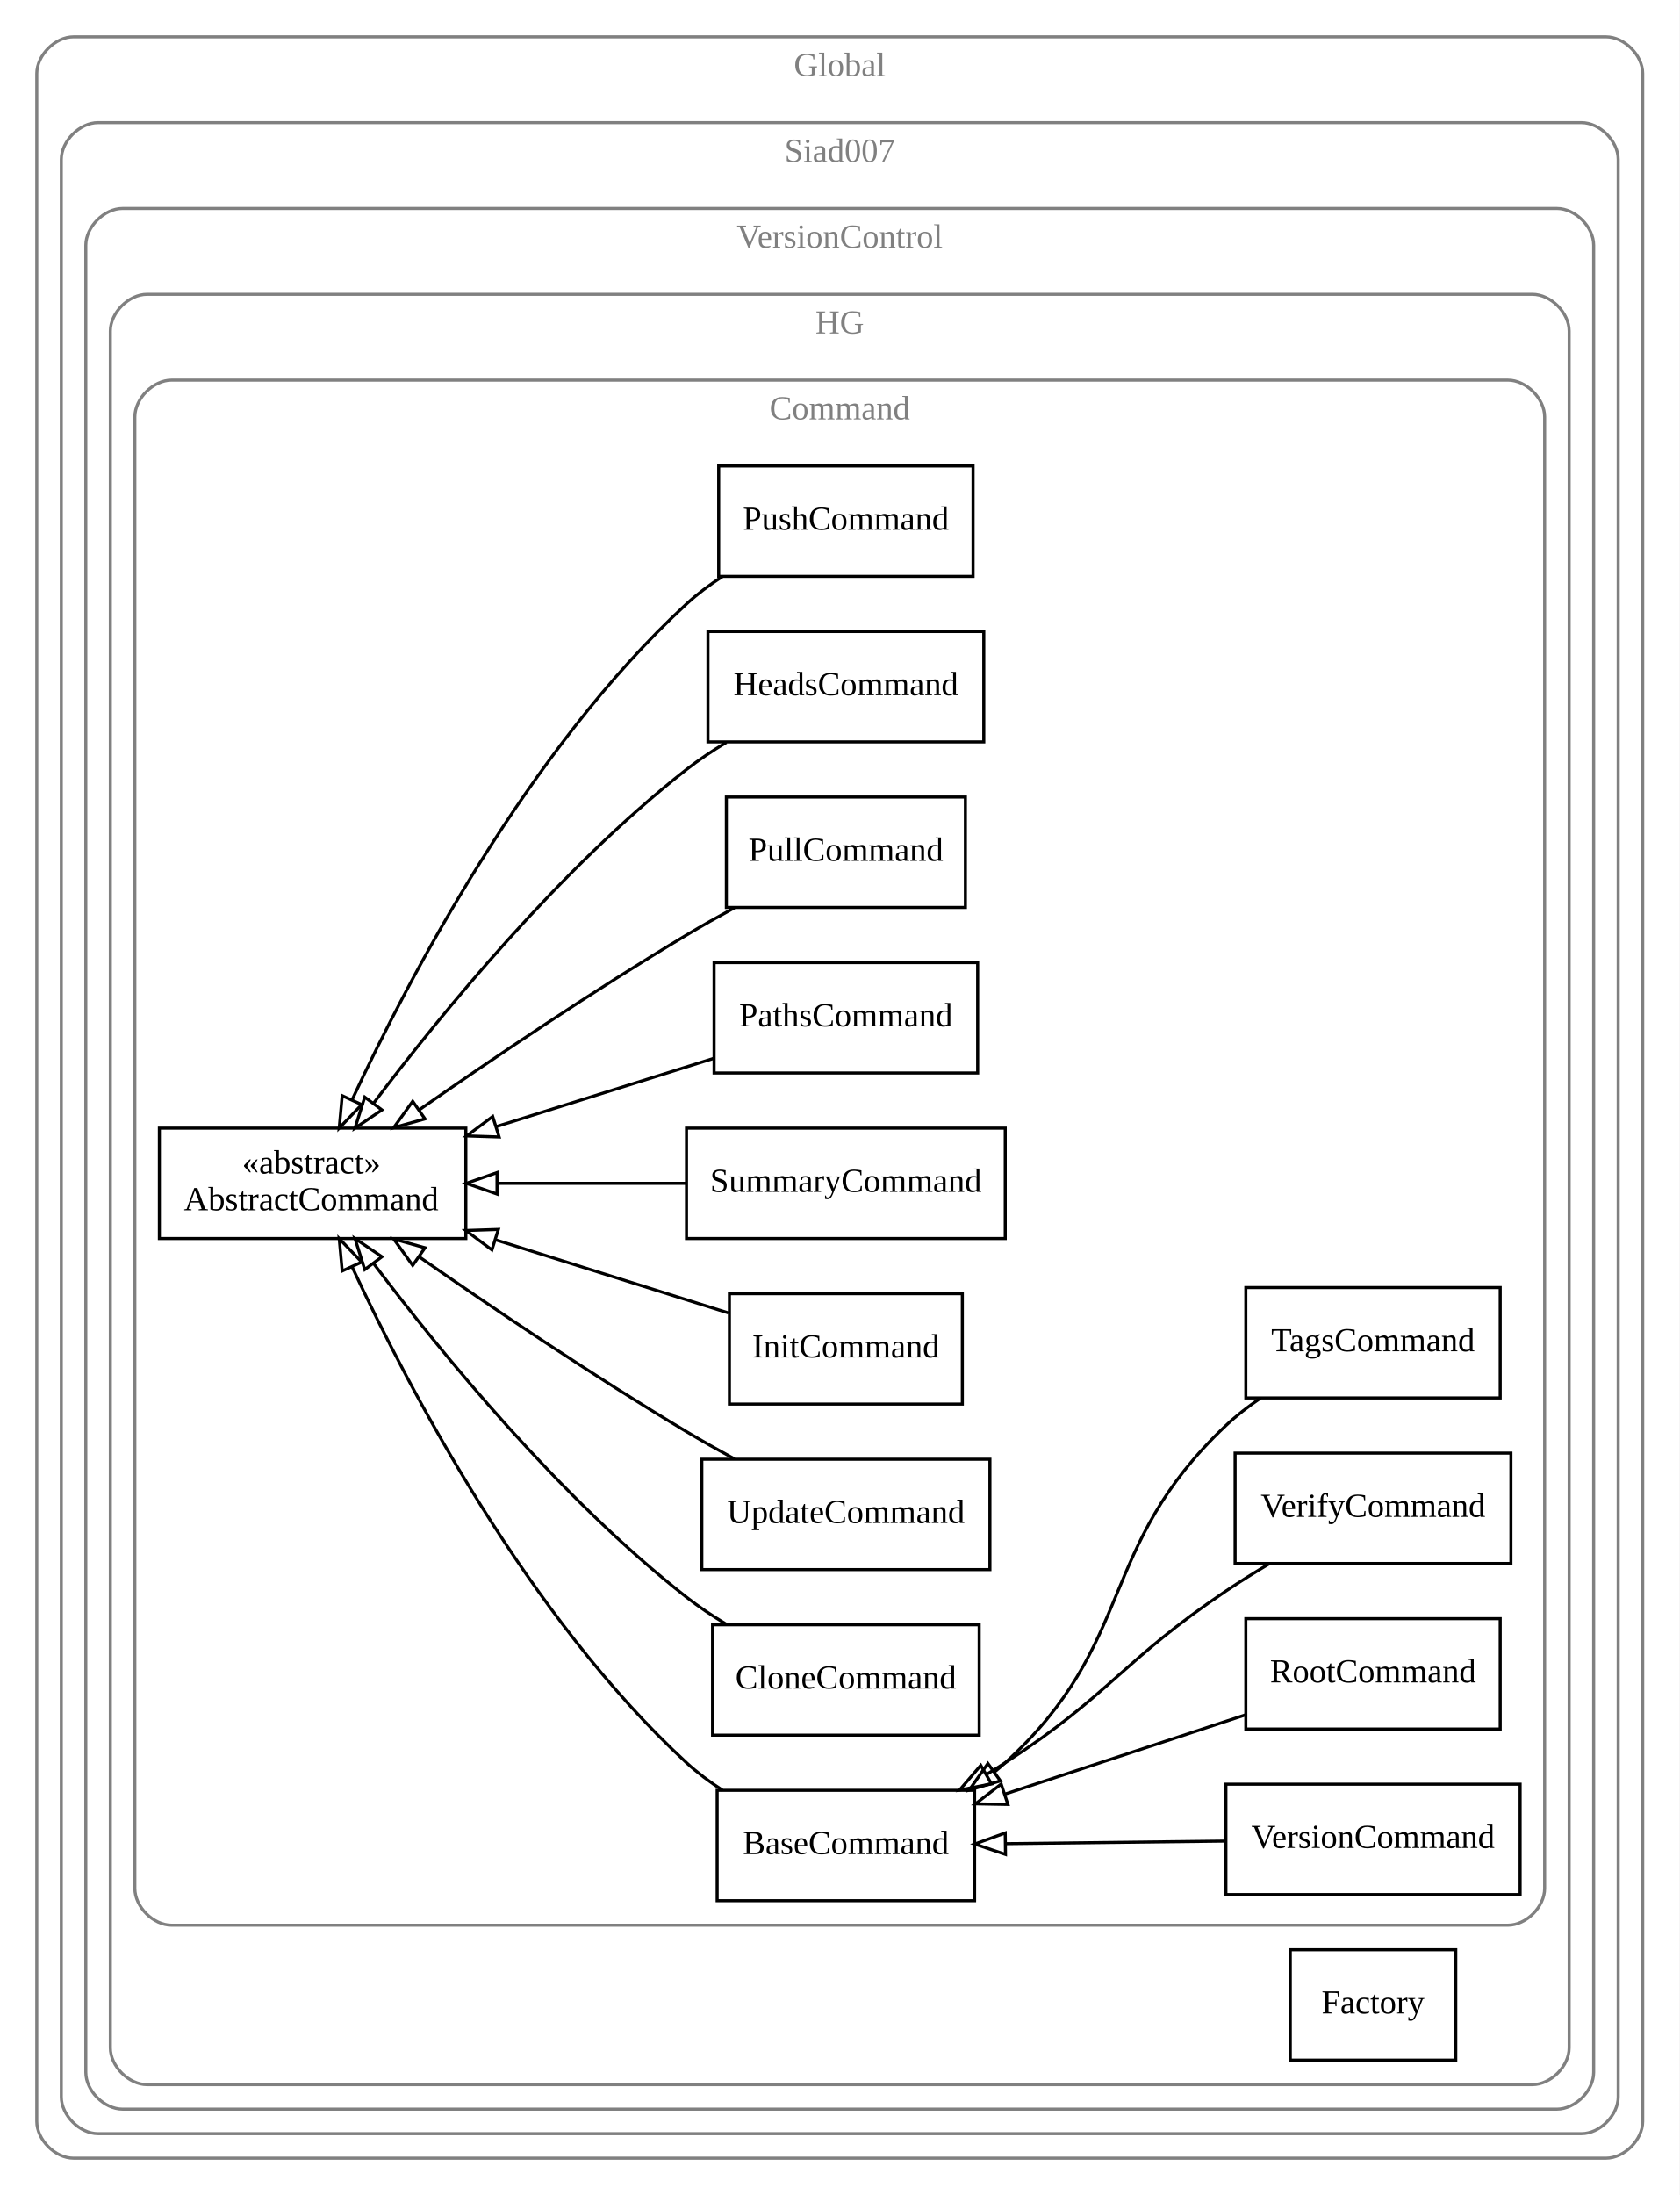
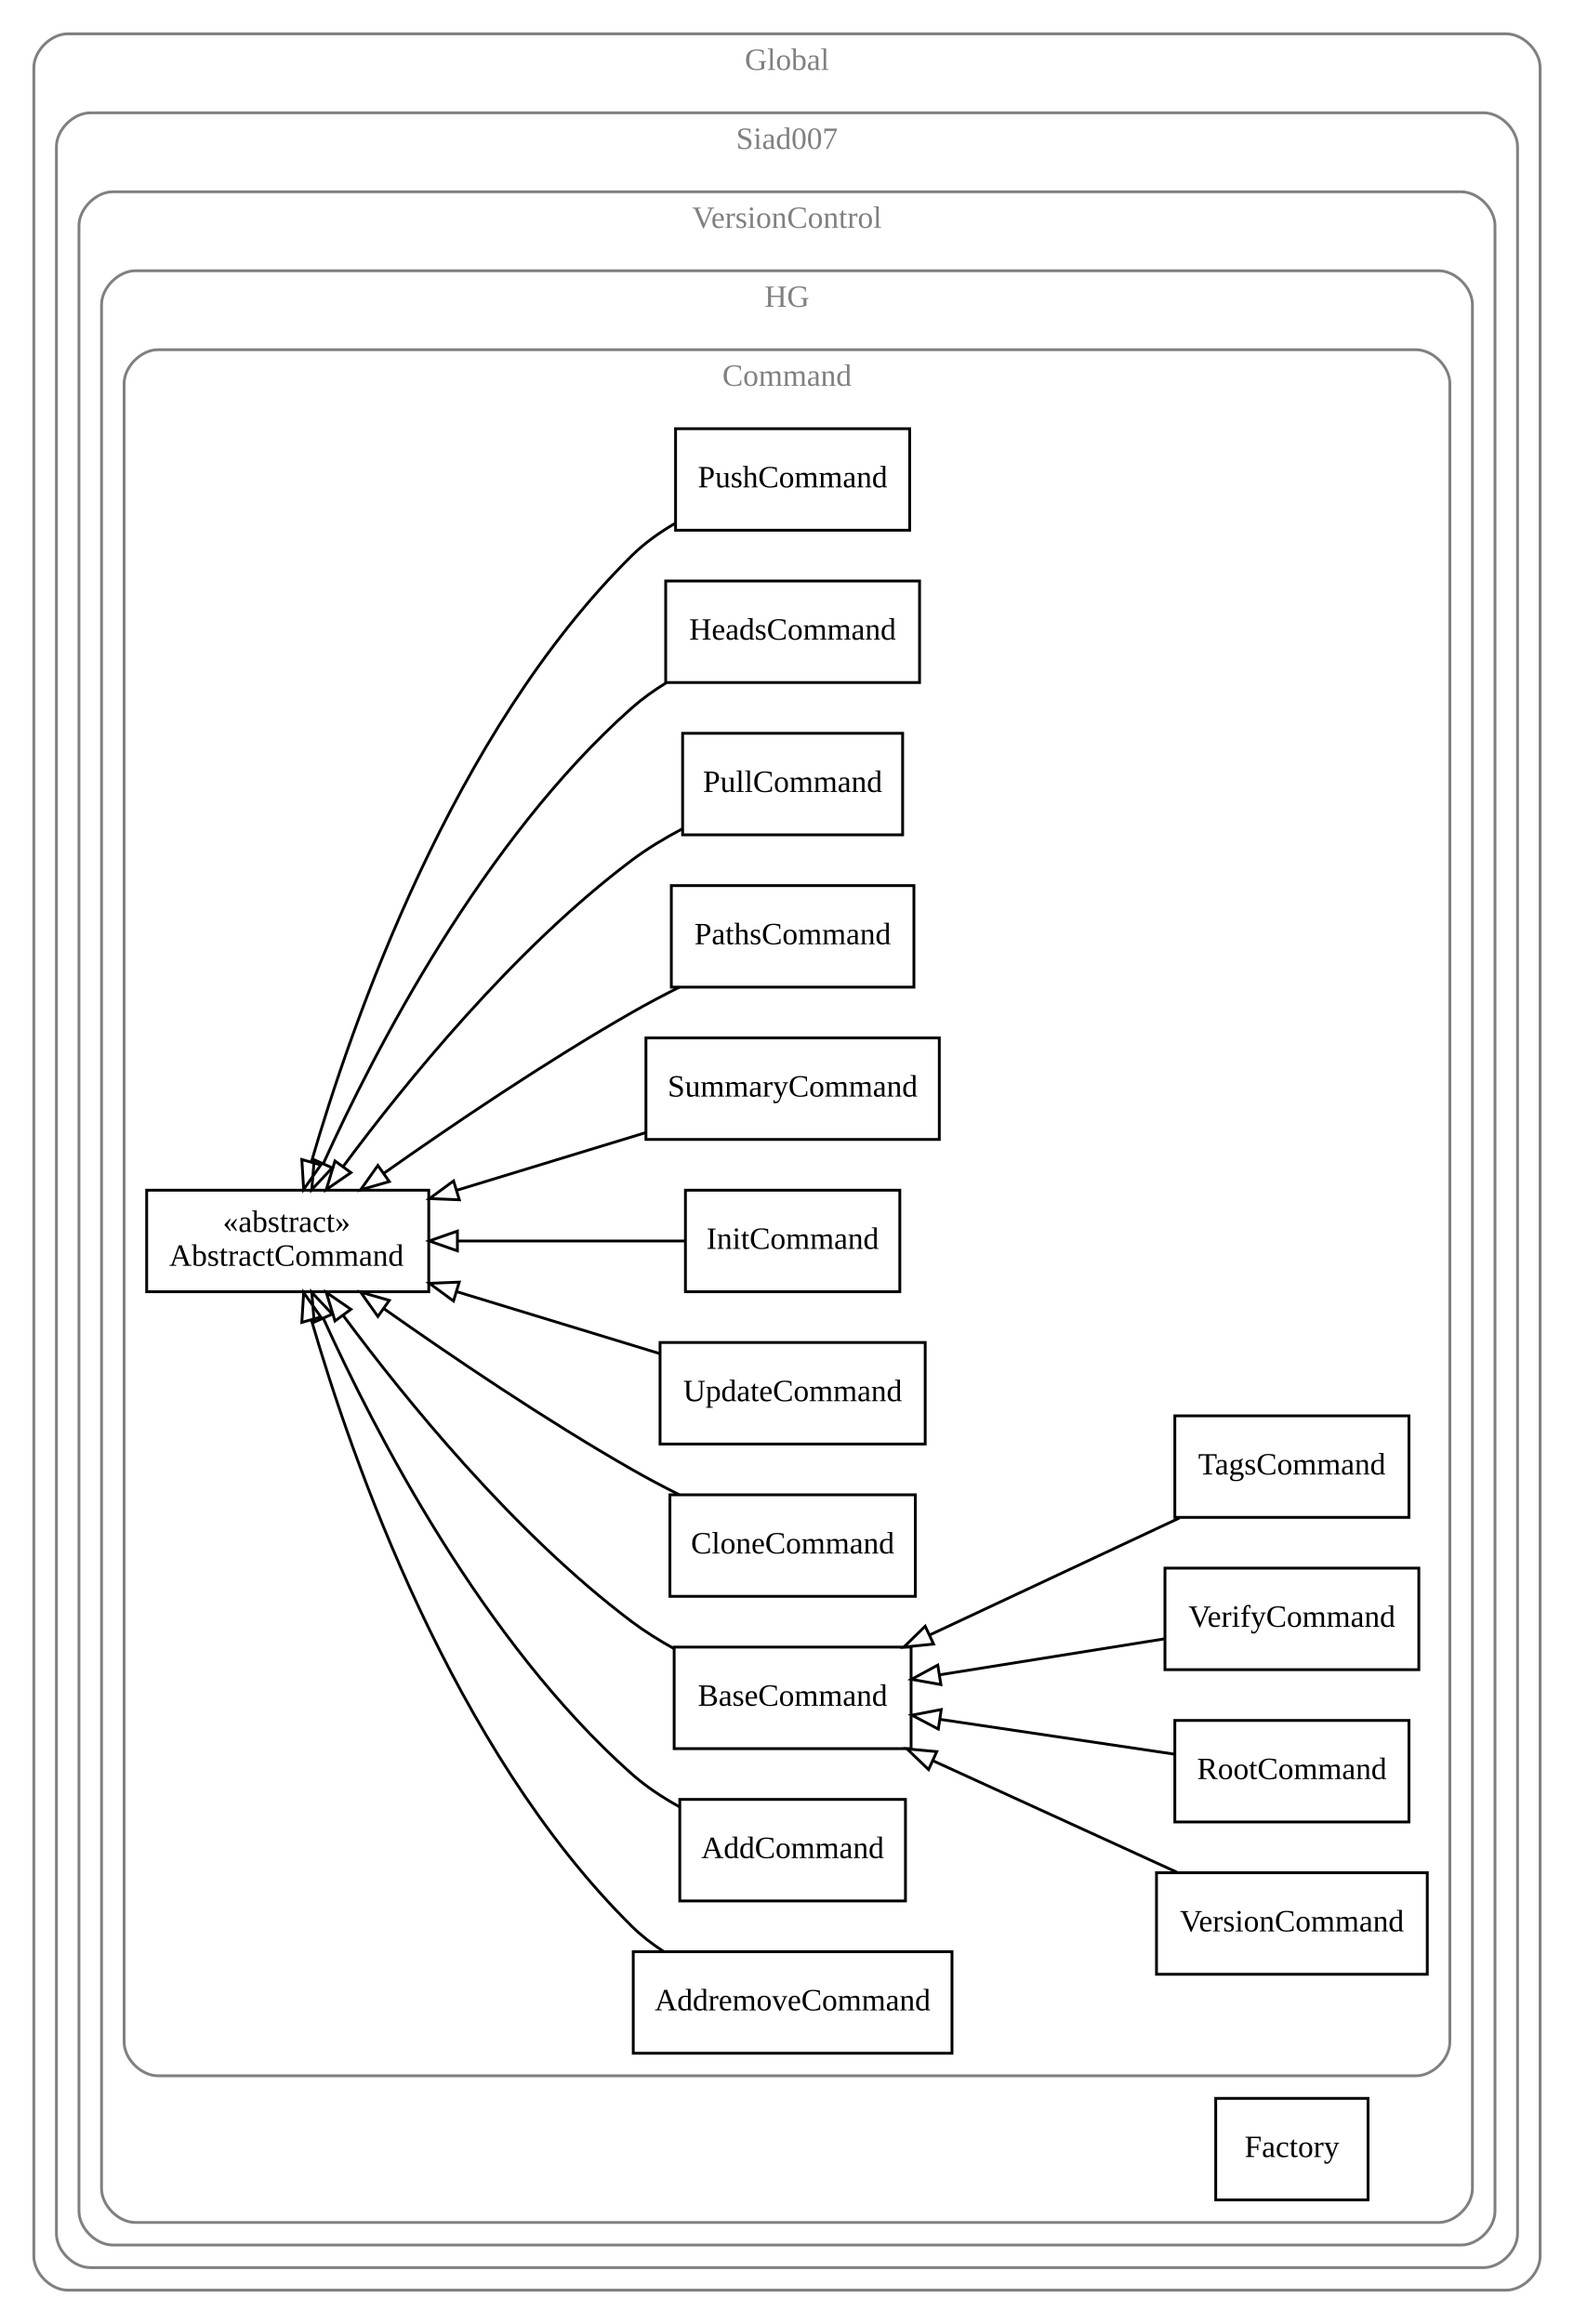
- <svg xmlns="http://www.w3.org/2000/svg" width="548pt" height="716pt" viewBox="0.00 0.00 548.00 716.00">
-   <g id="graph0" class="graph" transform="scale(1 1) rotate(0) translate(4 712)">
-     <polygon fill="white" stroke="none" points="-4,4 -4,-712 544,-712 544,4 -4,4" />
+ <svg xmlns="http://www.w3.org/2000/svg" width="558pt" height="824pt" viewBox="0.00 0.00 558.00 824.00">
+   <g id="graph0" class="graph" transform="scale(1 1) rotate(0) translate(4 820)">
+     <polygon fill="white" stroke="none" points="-4,4 -4,-820 554,-820 554,4 -4,4" />
    <g id="clust1" class="cluster">
-       <path fill="none" stroke="gray" d="M20,-8C20,-8 520,-8 520,-8 526,-8 532,-14 532,-20 532,-20 532,-688 532,-688 532,-694 526,-700 520,-700 520,-700 20,-700 20,-700 14,-700 8,-694 8,-688 8,-688 8,-20 8,-20 8,-14 14,-8 20,-8" />
-       <text text-anchor="middle" x="270" y="-687.2" font-family="Times New Roman,serif" font-size="11.00" fill="gray">Global</text>
+       <path fill="none" stroke="gray" d="M20,-8C20,-8 530,-8 530,-8 536,-8 542,-14 542,-20 542,-20 542,-796 542,-796 542,-802 536,-808 530,-808 530,-808 20,-808 20,-808 14,-808 8,-802 8,-796 8,-796 8,-20 8,-20 8,-14 14,-8 20,-8" />
+       <text text-anchor="middle" x="275" y="-795.2" font-family="Times New Roman,serif" font-size="11.00" fill="gray">Global</text>
    </g>
    <g id="clust2" class="cluster">
-       <path fill="none" stroke="gray" d="M28,-16C28,-16 512,-16 512,-16 518,-16 524,-22 524,-28 524,-28 524,-660 524,-660 524,-666 518,-672 512,-672 512,-672 28,-672 28,-672 22,-672 16,-666 16,-660 16,-660 16,-28 16,-28 16,-22 22,-16 28,-16" />
-       <text text-anchor="middle" x="270" y="-659.2" font-family="Times New Roman,serif" font-size="11.00" fill="gray">Siad007</text>
+       <path fill="none" stroke="gray" d="M28,-16C28,-16 522,-16 522,-16 528,-16 534,-22 534,-28 534,-28 534,-768 534,-768 534,-774 528,-780 522,-780 522,-780 28,-780 28,-780 22,-780 16,-774 16,-768 16,-768 16,-28 16,-28 16,-22 22,-16 28,-16" />
+       <text text-anchor="middle" x="275" y="-767.2" font-family="Times New Roman,serif" font-size="11.00" fill="gray">Siad007</text>
    </g>
    <g id="clust3" class="cluster">
-       <path fill="none" stroke="gray" d="M36,-24C36,-24 504,-24 504,-24 510,-24 516,-30 516,-36 516,-36 516,-632 516,-632 516,-638 510,-644 504,-644 504,-644 36,-644 36,-644 30,-644 24,-638 24,-632 24,-632 24,-36 24,-36 24,-30 30,-24 36,-24" />
-       <text text-anchor="middle" x="270" y="-631.2" font-family="Times New Roman,serif" font-size="11.00" fill="gray">VersionControl</text>
+       <path fill="none" stroke="gray" d="M36,-24C36,-24 514,-24 514,-24 520,-24 526,-30 526,-36 526,-36 526,-740 526,-740 526,-746 520,-752 514,-752 514,-752 36,-752 36,-752 30,-752 24,-746 24,-740 24,-740 24,-36 24,-36 24,-30 30,-24 36,-24" />
+       <text text-anchor="middle" x="275" y="-739.2" font-family="Times New Roman,serif" font-size="11.00" fill="gray">VersionControl</text>
    </g>
    <g id="clust4" class="cluster">
-       <path fill="none" stroke="gray" d="M44,-32C44,-32 496,-32 496,-32 502,-32 508,-38 508,-44 508,-44 508,-604 508,-604 508,-610 502,-616 496,-616 496,-616 44,-616 44,-616 38,-616 32,-610 32,-604 32,-604 32,-44 32,-44 32,-38 38,-32 44,-32" />
-       <text text-anchor="middle" x="270" y="-603.2" font-family="Times New Roman,serif" font-size="11.00" fill="gray">HG</text>
+       <path fill="none" stroke="gray" d="M44,-32C44,-32 506,-32 506,-32 512,-32 518,-38 518,-44 518,-44 518,-712 518,-712 518,-718 512,-724 506,-724 506,-724 44,-724 44,-724 38,-724 32,-718 32,-712 32,-712 32,-44 32,-44 32,-38 38,-32 44,-32" />
+       <text text-anchor="middle" x="275" y="-711.2" font-family="Times New Roman,serif" font-size="11.00" fill="gray">HG</text>
    </g>
    <g id="clust5" class="cluster">
-       <path fill="none" stroke="gray" d="M52,-84C52,-84 488,-84 488,-84 494,-84 500,-90 500,-96 500,-96 500,-576 500,-576 500,-582 494,-588 488,-588 488,-588 52,-588 52,-588 46,-588 40,-582 40,-576 40,-576 40,-96 40,-96 40,-90 46,-84 52,-84" />
-       <text text-anchor="middle" x="270" y="-575.2" font-family="Times New Roman,serif" font-size="11.00" fill="gray">Command</text>
+       <path fill="none" stroke="gray" d="M52,-84C52,-84 498,-84 498,-84 504,-84 510,-90 510,-96 510,-96 510,-684 510,-684 510,-690 504,-696 498,-696 498,-696 52,-696 52,-696 46,-696 40,-690 40,-684 40,-684 40,-96 40,-96 40,-90 46,-84 52,-84" />
+       <text text-anchor="middle" x="275" y="-683.2" font-family="Times New Roman,serif" font-size="11.00" fill="gray">Command</text>
    </g>
    <g id="node1" class="node">
-       <polygon fill="none" stroke="black" points="313.5,-560 230.5,-560 230.5,-524 313.5,-524 313.5,-560" />
-       <text text-anchor="middle" x="272" y="-539.2" font-family="Times New Roman,serif" font-size="11.00">PushCommand</text>
+       <polygon fill="none" stroke="black" points="318.5,-668 235.5,-668 235.5,-632 318.5,-632 318.5,-668" />
+       <text text-anchor="middle" x="277" y="-647.2" font-family="Times New Roman,serif" font-size="11.00">PushCommand</text>
    </g>
    <g id="node11" class="node">
-       <polygon fill="none" stroke="black" points="148,-344 48,-344 48,-308 148,-308 148,-344" />
-       <text text-anchor="start" x="75" y="-329.2" font-family="Times New Roman,serif" font-size="11.00">«abstract»</text>
-       <text text-anchor="start" x="56" y="-317.2" font-family="Times New Roman,serif" font-size="11.00">AbstractCommand</text>
+       <polygon fill="none" stroke="black" points="148,-398 48,-398 48,-362 148,-362 148,-398" />
+       <text text-anchor="start" x="75" y="-383.2" font-family="Times New Roman,serif" font-size="11.00">«abstract»</text>
+       <text text-anchor="start" x="56" y="-371.2" font-family="Times New Roman,serif" font-size="11.00">AbstractCommand</text>
    </g>
    <g id="edge1" class="edge">
-       <path fill="none" stroke="black" d="M231.713,-523.942C227.542,-521.242 223.538,-518.257 220,-515 168.342,-467.44 129.448,-393.171 110.95,-353.372" />
-       <polygon fill="none" stroke="black" points="114.025,-351.68 106.691,-344.034 107.656,-354.585 114.025,-351.68" />
+       <path fill="none" stroke="black" d="M235.315,-634.423C229.765,-631.189 224.455,-627.398 220,-623 156.442,-560.247 120.674,-457.229 106.383,-407.955" />
+       <polygon fill="none" stroke="black" points="109.741,-406.965 103.657,-398.291 103.003,-408.865 109.741,-406.965" />
    </g>
    <g id="node2" class="node">
-       <polygon fill="none" stroke="black" points="314,-128 230,-128 230,-92 314,-92 314,-128" />
-       <text text-anchor="middle" x="272" y="-107.2" font-family="Times New Roman,serif" font-size="11.00">BaseCommand</text>
+       <polygon fill="none" stroke="black" points="319,-236 235,-236 235,-200 319,-200 319,-236" />
+       <text text-anchor="middle" x="277" y="-215.2" font-family="Times New Roman,serif" font-size="11.00">BaseCommand</text>
    </g>
    <g id="edge2" class="edge">
-       <path fill="none" stroke="black" d="M231.713,-128.058C227.542,-130.758 223.538,-133.743 220,-137 168.342,-184.56 129.448,-258.829 110.95,-298.628" />
-       <polygon fill="none" stroke="black" points="107.656,-297.415 106.691,-307.966 114.025,-300.32 107.656,-297.415" />
+       <path fill="none" stroke="black" d="M234.832,-235.523C229.652,-238.391 224.572,-241.563 220,-245 178.098,-276.501 139.501,-324.158 117.645,-353.614" />
+       <polygon fill="none" stroke="black" points="114.756,-351.635 111.675,-361.771 120.405,-355.769 114.756,-351.635" />
    </g>
    <g id="node3" class="node">
-       <polygon fill="none" stroke="black" points="317,-506 227,-506 227,-470 317,-470 317,-506" />
-       <text text-anchor="middle" x="272" y="-485.2" font-family="Times New Roman,serif" font-size="11.00">HeadsCommand</text>
+       <polygon fill="none" stroke="black" points="322,-614 232,-614 232,-578 322,-578 322,-614" />
+       <text text-anchor="middle" x="277" y="-593.2" font-family="Times New Roman,serif" font-size="11.00">HeadsCommand</text>
    </g>
    <g id="edge3" class="edge">
-       <path fill="none" stroke="black" d="M233.01,-469.841C228.471,-467.111 224.026,-464.147 220,-461 178.698,-428.716 139.92,-381.295 117.865,-352.1" />
-       <polygon fill="none" stroke="black" points="120.621,-349.941 111.836,-344.019 115.01,-354.127 120.621,-349.941" />
+       <path fill="none" stroke="black" d="M232.275,-577.951C227.903,-575.275 223.715,-572.294 220,-569 167.344,-522.322 128.76,-447.435 110.601,-407.376" />
+       <polygon fill="none" stroke="black" points="113.789,-405.93 106.53,-398.212 107.392,-408.772 113.789,-405.93" />
    </g>
    <g id="node4" class="node">
-       <polygon fill="none" stroke="black" points="311,-452 233,-452 233,-416 311,-416 311,-452" />
-       <text text-anchor="middle" x="272" y="-431.2" font-family="Times New Roman,serif" font-size="11.00">PullCommand</text>
+       <polygon fill="none" stroke="black" points="316,-560 238,-560 238,-524 316,-524 316,-560" />
+       <text text-anchor="middle" x="277" y="-539.2" font-family="Times New Roman,serif" font-size="11.00">PullCommand</text>
    </g>
    <g id="edge4" class="edge">
-       <path fill="none" stroke="black" d="M235.62,-415.877C230.335,-412.995 224.989,-409.98 220,-407 189.846,-388.99 156.782,-366.671 132.849,-350.024" />
-       <polygon fill="none" stroke="black" points="134.668,-347.026 124.467,-344.166 130.659,-352.763 134.668,-347.026" />
+       <path fill="none" stroke="black" d="M237.773,-526.068C231.587,-522.796 225.435,-519.086 220,-515 178.098,-483.499 139.501,-435.842 117.645,-406.386" />
+       <polygon fill="none" stroke="black" points="120.405,-404.231 111.675,-398.229 114.756,-408.365 120.405,-404.231" />
    </g>
    <g id="node5" class="node">
-       <polygon fill="none" stroke="black" points="315,-398 229,-398 229,-362 315,-362 315,-398" />
-       <text text-anchor="middle" x="272" y="-377.2" font-family="Times New Roman,serif" font-size="11.00">PathsCommand</text>
+       <polygon fill="none" stroke="black" points="320,-506 234,-506 234,-470 320,-470 320,-506" />
+       <text text-anchor="middle" x="277" y="-485.2" font-family="Times New Roman,serif" font-size="11.00">PathsCommand</text>
    </g>
    <g id="edge5" class="edge">
-       <path fill="none" stroke="black" d="M228.924,-366.79C207.604,-360.096 181.36,-351.857 158.053,-344.54" />
-       <polygon fill="none" stroke="black" points="158.857,-341.124 148.268,-341.468 156.76,-347.802 158.857,-341.124" />
+       <path fill="none" stroke="black" d="M236.773,-469.957C231.079,-467.088 225.34,-464.055 220,-461 189.317,-443.449 156.054,-420.906 132.182,-404.059" />
+       <polygon fill="none" stroke="black" points="134.014,-401.068 123.835,-398.131 129.961,-406.775 134.014,-401.068" />
    </g>
    <g id="node6" class="node">
-       <polygon fill="none" stroke="black" points="324,-344 220,-344 220,-308 324,-308 324,-344" />
-       <text text-anchor="middle" x="272" y="-323.2" font-family="Times New Roman,serif" font-size="11.00">SummaryCommand</text>
+       <polygon fill="none" stroke="black" points="329,-452 225,-452 225,-416 329,-416 329,-452" />
+       <text text-anchor="middle" x="277" y="-431.2" font-family="Times New Roman,serif" font-size="11.00">SummaryCommand</text>
    </g>
    <g id="edge6" class="edge">
-       <path fill="none" stroke="black" d="M219.86,-326C200.549,-326 178.416,-326 158.411,-326" />
-       <polygon fill="none" stroke="black" points="158.171,-322.5 148.17,-326 158.17,-329.5 158.171,-322.5" />
+       <path fill="none" stroke="black" d="M224.804,-418.381C203.909,-412.006 179.618,-404.595 157.984,-397.995" />
+       <polygon fill="none" stroke="black" points="158.839,-394.597 148.253,-395.026 156.796,-401.292 158.839,-394.597" />
    </g>
    <g id="node7" class="node">
-       <polygon fill="none" stroke="black" points="310,-290 234,-290 234,-254 310,-254 310,-290" />
-       <text text-anchor="middle" x="272" y="-269.2" font-family="Times New Roman,serif" font-size="11.00">InitCommand</text>
+       <polygon fill="none" stroke="black" points="315,-398 239,-398 239,-362 315,-362 315,-398" />
+       <text text-anchor="middle" x="277" y="-377.2" font-family="Times New Roman,serif" font-size="11.00">InitCommand</text>
    </g>
    <g id="edge7" class="edge">
-       <path fill="none" stroke="black" d="M233.679,-283.717C211.524,-290.673 182.942,-299.646 157.813,-307.535" />
-       <polygon fill="none" stroke="black" points="156.504,-304.278 148.011,-310.613 158.601,-310.957 156.504,-304.278" />
+       <path fill="none" stroke="black" d="M238.895,-380C215.524,-380 184.836,-380 158.158,-380" />
+       <polygon fill="none" stroke="black" points="158.154,-376.5 148.154,-380 158.154,-383.5 158.154,-376.5" />
    </g>
    <g id="node8" class="node">
-       <polygon fill="none" stroke="black" points="485.5,-292 402.5,-292 402.5,-256 485.5,-256 485.5,-292" />
-       <text text-anchor="middle" x="444" y="-271.2" font-family="Times New Roman,serif" font-size="11.00">TagsCommand</text>
+       <polygon fill="none" stroke="black" points="495.5,-318 412.5,-318 412.5,-282 495.5,-282 495.5,-318" />
+       <text text-anchor="middle" x="454" y="-297.2" font-family="Times New Roman,serif" font-size="11.00">TagsCommand</text>
    </g>
    <g id="edge8" class="edge">
-       <path fill="none" stroke="black" d="M407.326,-255.96C403.301,-253.227 399.422,-250.229 396,-247 353.5,-206.902 367.186,-176.359 324,-137 322.889,-135.988 321.734,-135.001 320.542,-134.041" />
-       <polygon fill="none" stroke="black" points="322.419,-131.081 312.254,-128.093 318.338,-136.767 322.419,-131.081" />
+       <path fill="none" stroke="black" d="M414.162,-281.802C388.016,-269.55 353.371,-253.317 325.571,-240.291" />
+       <polygon fill="none" stroke="black" points="326.968,-237.08 316.428,-236.006 323.998,-243.419 326.968,-237.08" />
    </g>
    <g id="node9" class="node">
-       <polygon fill="none" stroke="black" points="319,-236 225,-236 225,-200 319,-200 319,-236" />
-       <text text-anchor="middle" x="272" y="-215.2" font-family="Times New Roman,serif" font-size="11.00">UpdateCommand</text>
+       <polygon fill="none" stroke="black" points="324,-344 230,-344 230,-308 324,-308 324,-344" />
+       <text text-anchor="middle" x="277" y="-323.2" font-family="Times New Roman,serif" font-size="11.00">UpdateCommand</text>
    </g>
    <g id="edge9" class="edge">
-       <path fill="none" stroke="black" d="M235.62,-236.123C230.335,-239.005 224.989,-242.02 220,-245 189.846,-263.01 156.782,-285.329 132.849,-301.976" />
-       <polygon fill="none" stroke="black" points="130.659,-299.237 124.467,-307.834 134.668,-304.974 130.659,-299.237" />
+       <path fill="none" stroke="black" d="M229.957,-340.047C207.999,-346.746 181.47,-354.84 158.048,-361.985" />
+       <polygon fill="none" stroke="black" points="156.766,-358.717 148.223,-364.983 158.809,-365.412 156.766,-358.717" />
    </g>
    <g id="node10" class="node">
-       <polygon fill="none" stroke="black" points="489,-238 399,-238 399,-202 489,-202 489,-238" />
-       <text text-anchor="middle" x="444" y="-217.2" font-family="Times New Roman,serif" font-size="11.00">VerifyCommand</text>
+       <polygon fill="none" stroke="black" points="499,-264 409,-264 409,-228 499,-228 499,-264" />
+       <text text-anchor="middle" x="454" y="-243.2" font-family="Times New Roman,serif" font-size="11.00">VerifyCommand</text>
    </g>
    <g id="edge10" class="edge">
-       <path fill="none" stroke="black" d="M410.277,-201.989C405.422,-199.092 400.531,-196.042 396,-193 362.342,-170.404 358.043,-159.012 324,-137 322.086,-135.762 320.109,-134.532 318.097,-133.316" />
-       <polygon fill="none" stroke="black" points="319.526,-130.099 309.12,-128.111 316.015,-136.155 319.526,-130.099" />
+       <path fill="none" stroke="black" d="M408.84,-238.934C384.634,-235.061 354.508,-230.241 329.267,-226.203" />
+       <polygon fill="none" stroke="black" points="329.568,-222.706 319.14,-224.582 328.462,-229.618 329.568,-222.706" />
    </g>
    <g id="node12" class="node">
-       <polygon fill="none" stroke="black" points="485.5,-184 402.5,-184 402.5,-148 485.5,-148 485.5,-184" />
-       <text text-anchor="middle" x="444" y="-163.2" font-family="Times New Roman,serif" font-size="11.00">RootCommand</text>
+       <polygon fill="none" stroke="black" points="495.5,-210 412.5,-210 412.5,-174 495.5,-174 495.5,-210" />
+       <text text-anchor="middle" x="454" y="-189.2" font-family="Times New Roman,serif" font-size="11.00">RootCommand</text>
    </g>
    <g id="edge11" class="edge">
-       <path fill="none" stroke="black" d="M402.281,-152.587C378.78,-144.845 349.015,-135.04 323.97,-126.79" />
-       <polygon fill="none" stroke="black" points="324.865,-123.4 314.272,-123.595 322.675,-130.048 324.865,-123.4" />
+       <path fill="none" stroke="black" d="M412.412,-198.03C387.72,-201.699 355.954,-206.418 329.502,-210.348" />
+       <polygon fill="none" stroke="black" points="328.656,-206.936 319.279,-211.867 329.684,-213.86 328.656,-206.936" />
    </g>
    <g id="node13" class="node">
-       <polygon fill="none" stroke="black" points="315.5,-182 228.5,-182 228.5,-146 315.5,-146 315.5,-182" />
-       <text text-anchor="middle" x="272" y="-161.2" font-family="Times New Roman,serif" font-size="11.00">CloneCommand</text>
+       <polygon fill="none" stroke="black" points="320.5,-290 233.5,-290 233.5,-254 320.5,-254 320.5,-290" />
+       <text text-anchor="middle" x="277" y="-269.2" font-family="Times New Roman,serif" font-size="11.00">CloneCommand</text>
    </g>
    <g id="edge12" class="edge">
-       <path fill="none" stroke="black" d="M233.01,-182.159C228.471,-184.889 224.026,-187.853 220,-191 178.698,-223.284 139.92,-270.705 117.865,-299.9" />
-       <polygon fill="none" stroke="black" points="115.01,-297.873 111.836,-307.981 120.621,-302.059 115.01,-297.873" />
+       <path fill="none" stroke="black" d="M236.773,-290.043C231.079,-292.912 225.34,-295.945 220,-299 189.317,-316.551 156.054,-339.094 132.182,-355.941" />
+       <polygon fill="none" stroke="black" points="129.961,-353.225 123.835,-361.869 134.014,-358.932 129.961,-353.225" />
    </g>
    <g id="node14" class="node">
-       <polygon fill="none" stroke="black" points="492,-130 396,-130 396,-94 492,-94 492,-130" />
-       <text text-anchor="middle" x="444" y="-109.2" font-family="Times New Roman,serif" font-size="11.00">VersionCommand</text>
+       <polygon fill="none" stroke="black" points="502,-156 406,-156 406,-120 502,-120 502,-156" />
+       <text text-anchor="middle" x="454" y="-135.2" font-family="Times New Roman,serif" font-size="11.00">VersionCommand</text>
    </g>
    <g id="edge13" class="edge">
-       <path fill="none" stroke="black" d="M395.646,-111.443C373.409,-111.181 346.865,-110.869 324.167,-110.602" />
-       <polygon fill="none" stroke="black" points="324.079,-107.101 314.039,-110.483 323.997,-114.1 324.079,-107.101" />
+       <path fill="none" stroke="black" d="M413.29,-156.153C387.671,-167.865 354.167,-183.181 326.91,-195.641" />
+       <polygon fill="none" stroke="black" points="325.193,-192.578 317.553,-199.919 328.103,-198.944 325.193,-192.578" />
    </g>
    <g id="node15" class="node">
-       <polygon fill="none" stroke="black" points="471,-76 417,-76 417,-40 471,-40 471,-76" />
-       <text text-anchor="middle" x="444" y="-55.2" font-family="Times New Roman,serif" font-size="11.00">Factory</text>
+       <polygon fill="none" stroke="black" points="317,-182 237,-182 237,-146 317,-146 317,-182" />
+       <text text-anchor="middle" x="277" y="-161.2" font-family="Times New Roman,serif" font-size="11.00">AddCommand</text>
+     </g>
+     <g id="edge14" class="edge">
+       <path fill="none" stroke="black" d="M236.89,-179.368C230.874,-182.688 225.008,-186.561 220,-191 167.344,-237.678 128.76,-312.565 110.601,-352.624" />
+       <polygon fill="none" stroke="black" points="107.392,-351.228 106.53,-361.788 113.789,-354.07 107.392,-351.228" />
+     </g>
+     <g id="node16" class="node">
+       <polygon fill="none" stroke="black" points="333.5,-128 220.5,-128 220.5,-92 333.5,-92 333.5,-128" />
+       <text text-anchor="middle" x="277" y="-107.2" font-family="Times New Roman,serif" font-size="11.00">AddremoveCommand</text>
+     </g>
+     <g id="edge15" class="edge">
+       <path fill="none" stroke="black" d="M231.347,-128.017C227.251,-130.676 223.379,-133.663 220,-137 156.442,-199.753 120.674,-302.771 106.383,-352.045" />
+       <polygon fill="none" stroke="black" points="103.003,-351.135 103.657,-361.709 109.741,-353.035 103.003,-351.135" />
+     </g>
+     <g id="node17" class="node">
+       <polygon fill="none" stroke="black" points="481,-76 427,-76 427,-40 481,-40 481,-76" />
+       <text text-anchor="middle" x="454" y="-55.2" font-family="Times New Roman,serif" font-size="11.00">Factory</text>
    </g>
  </g>
</svg>
